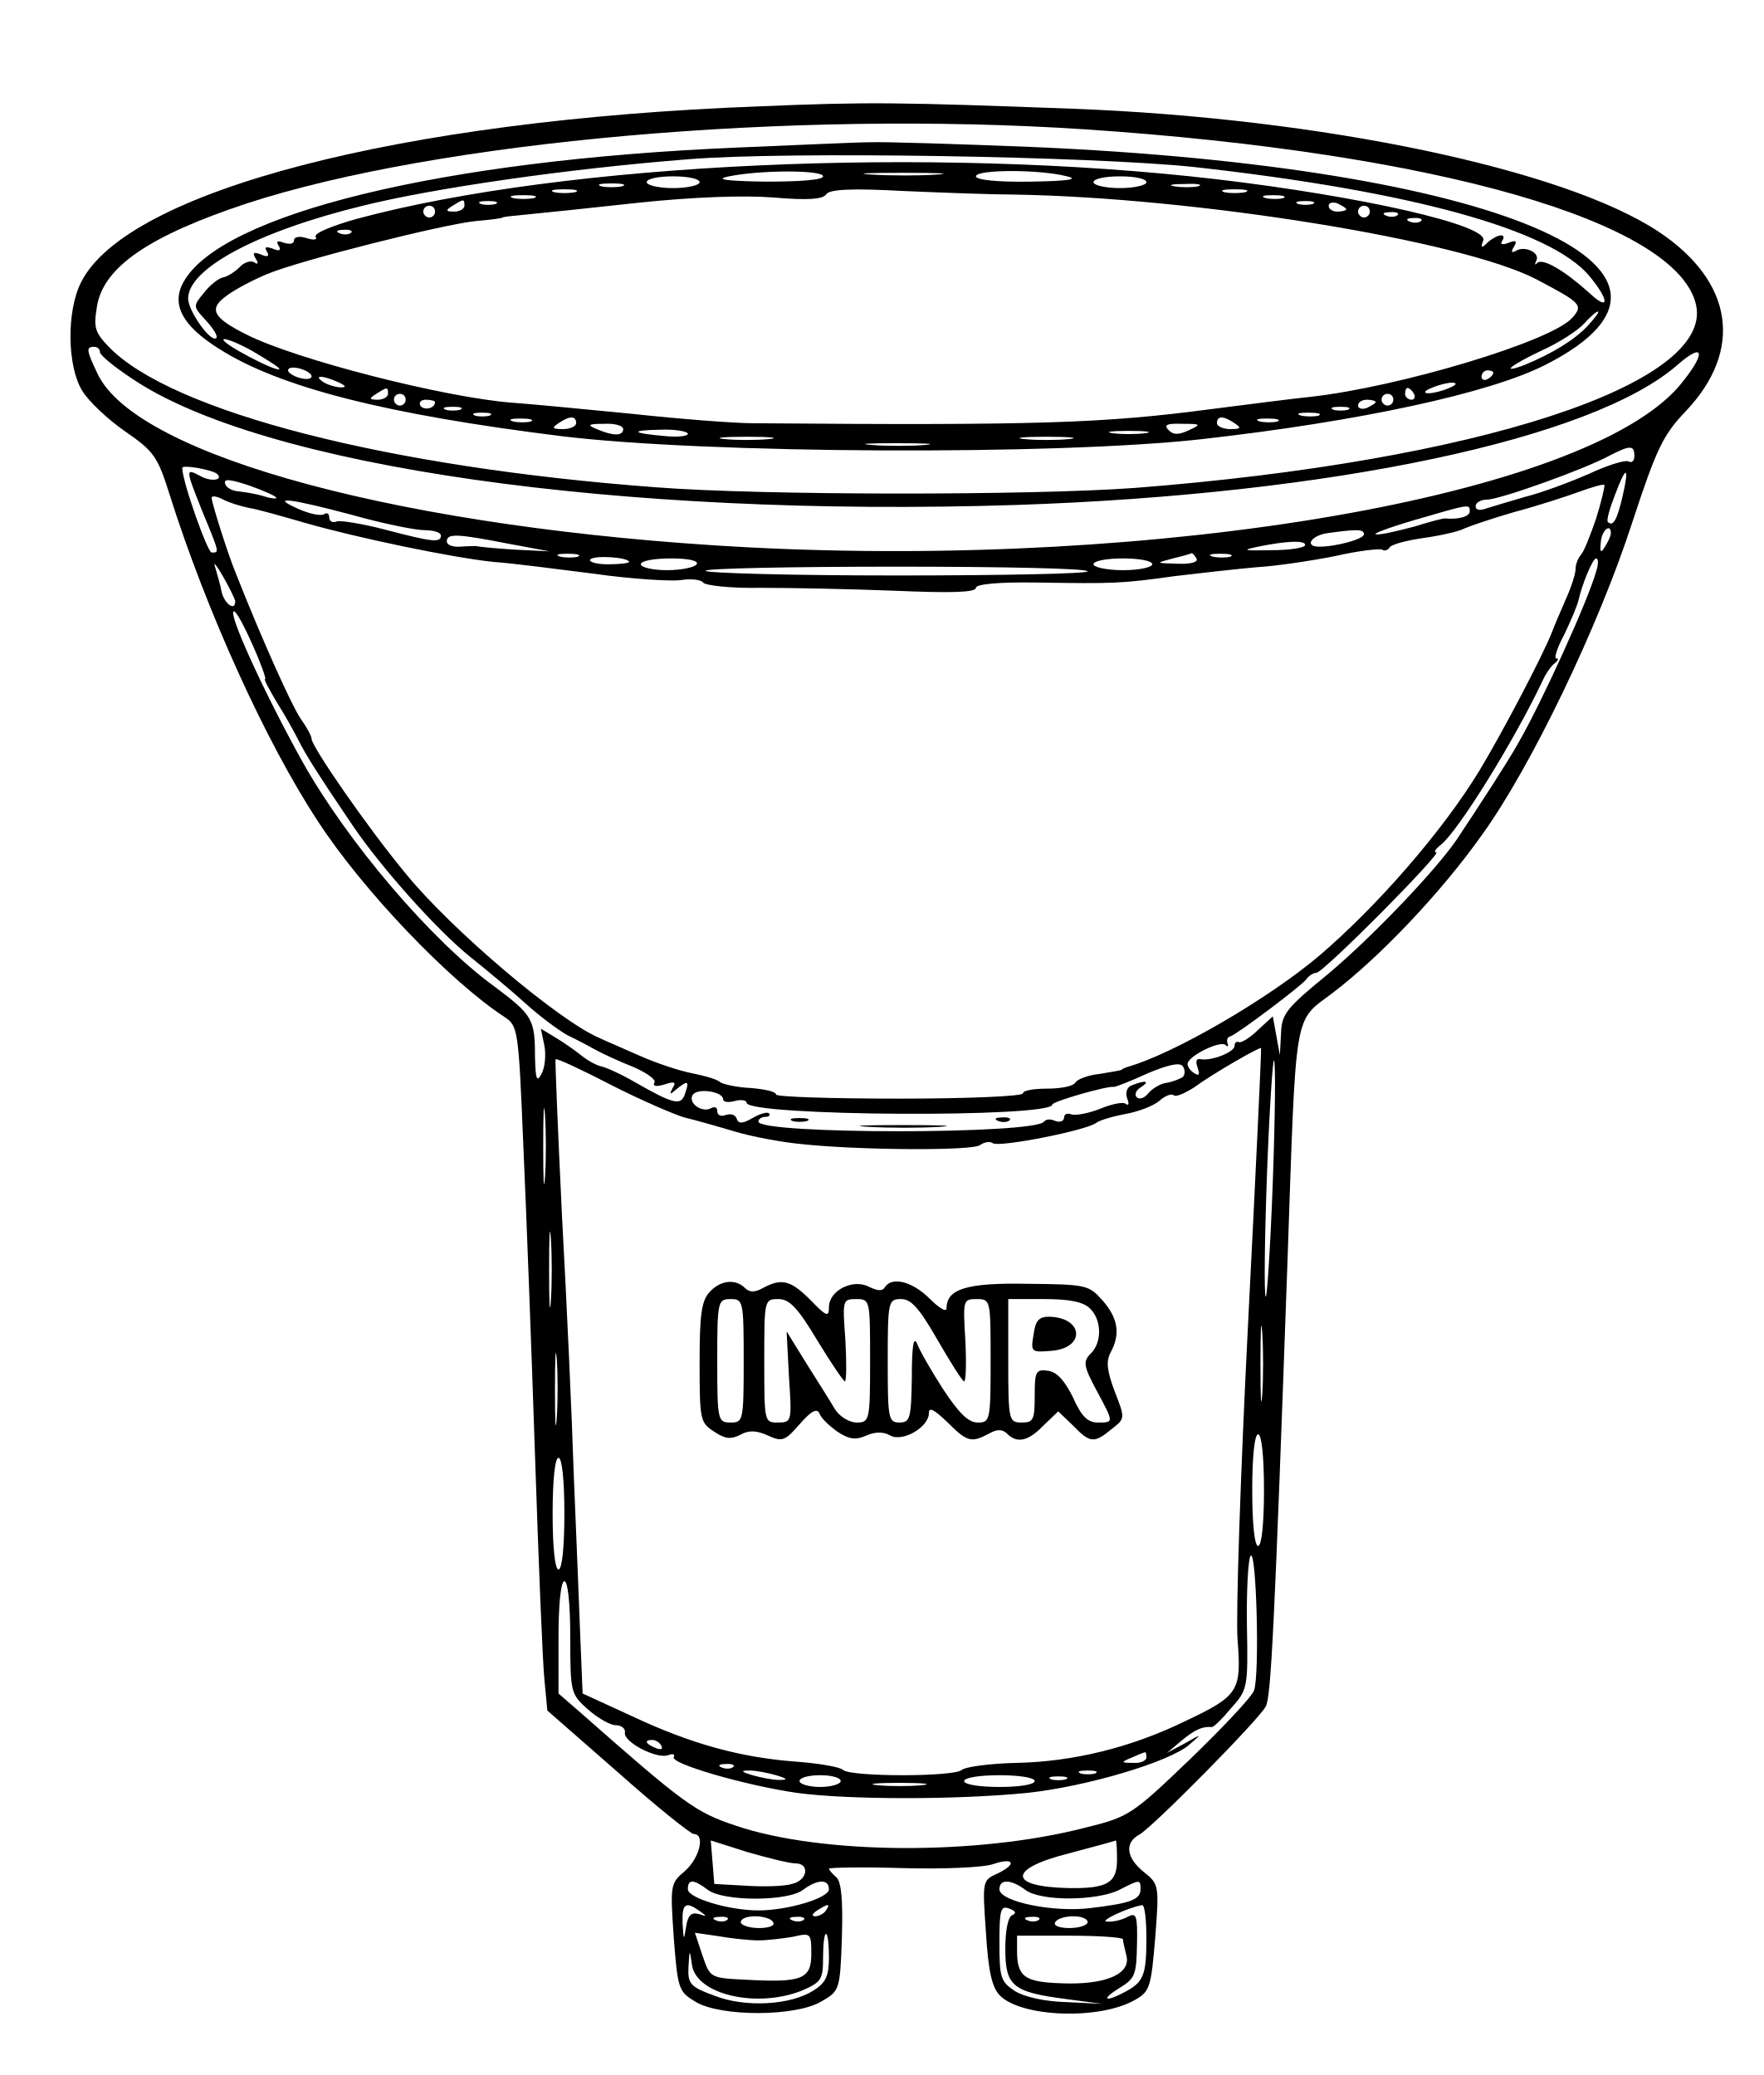
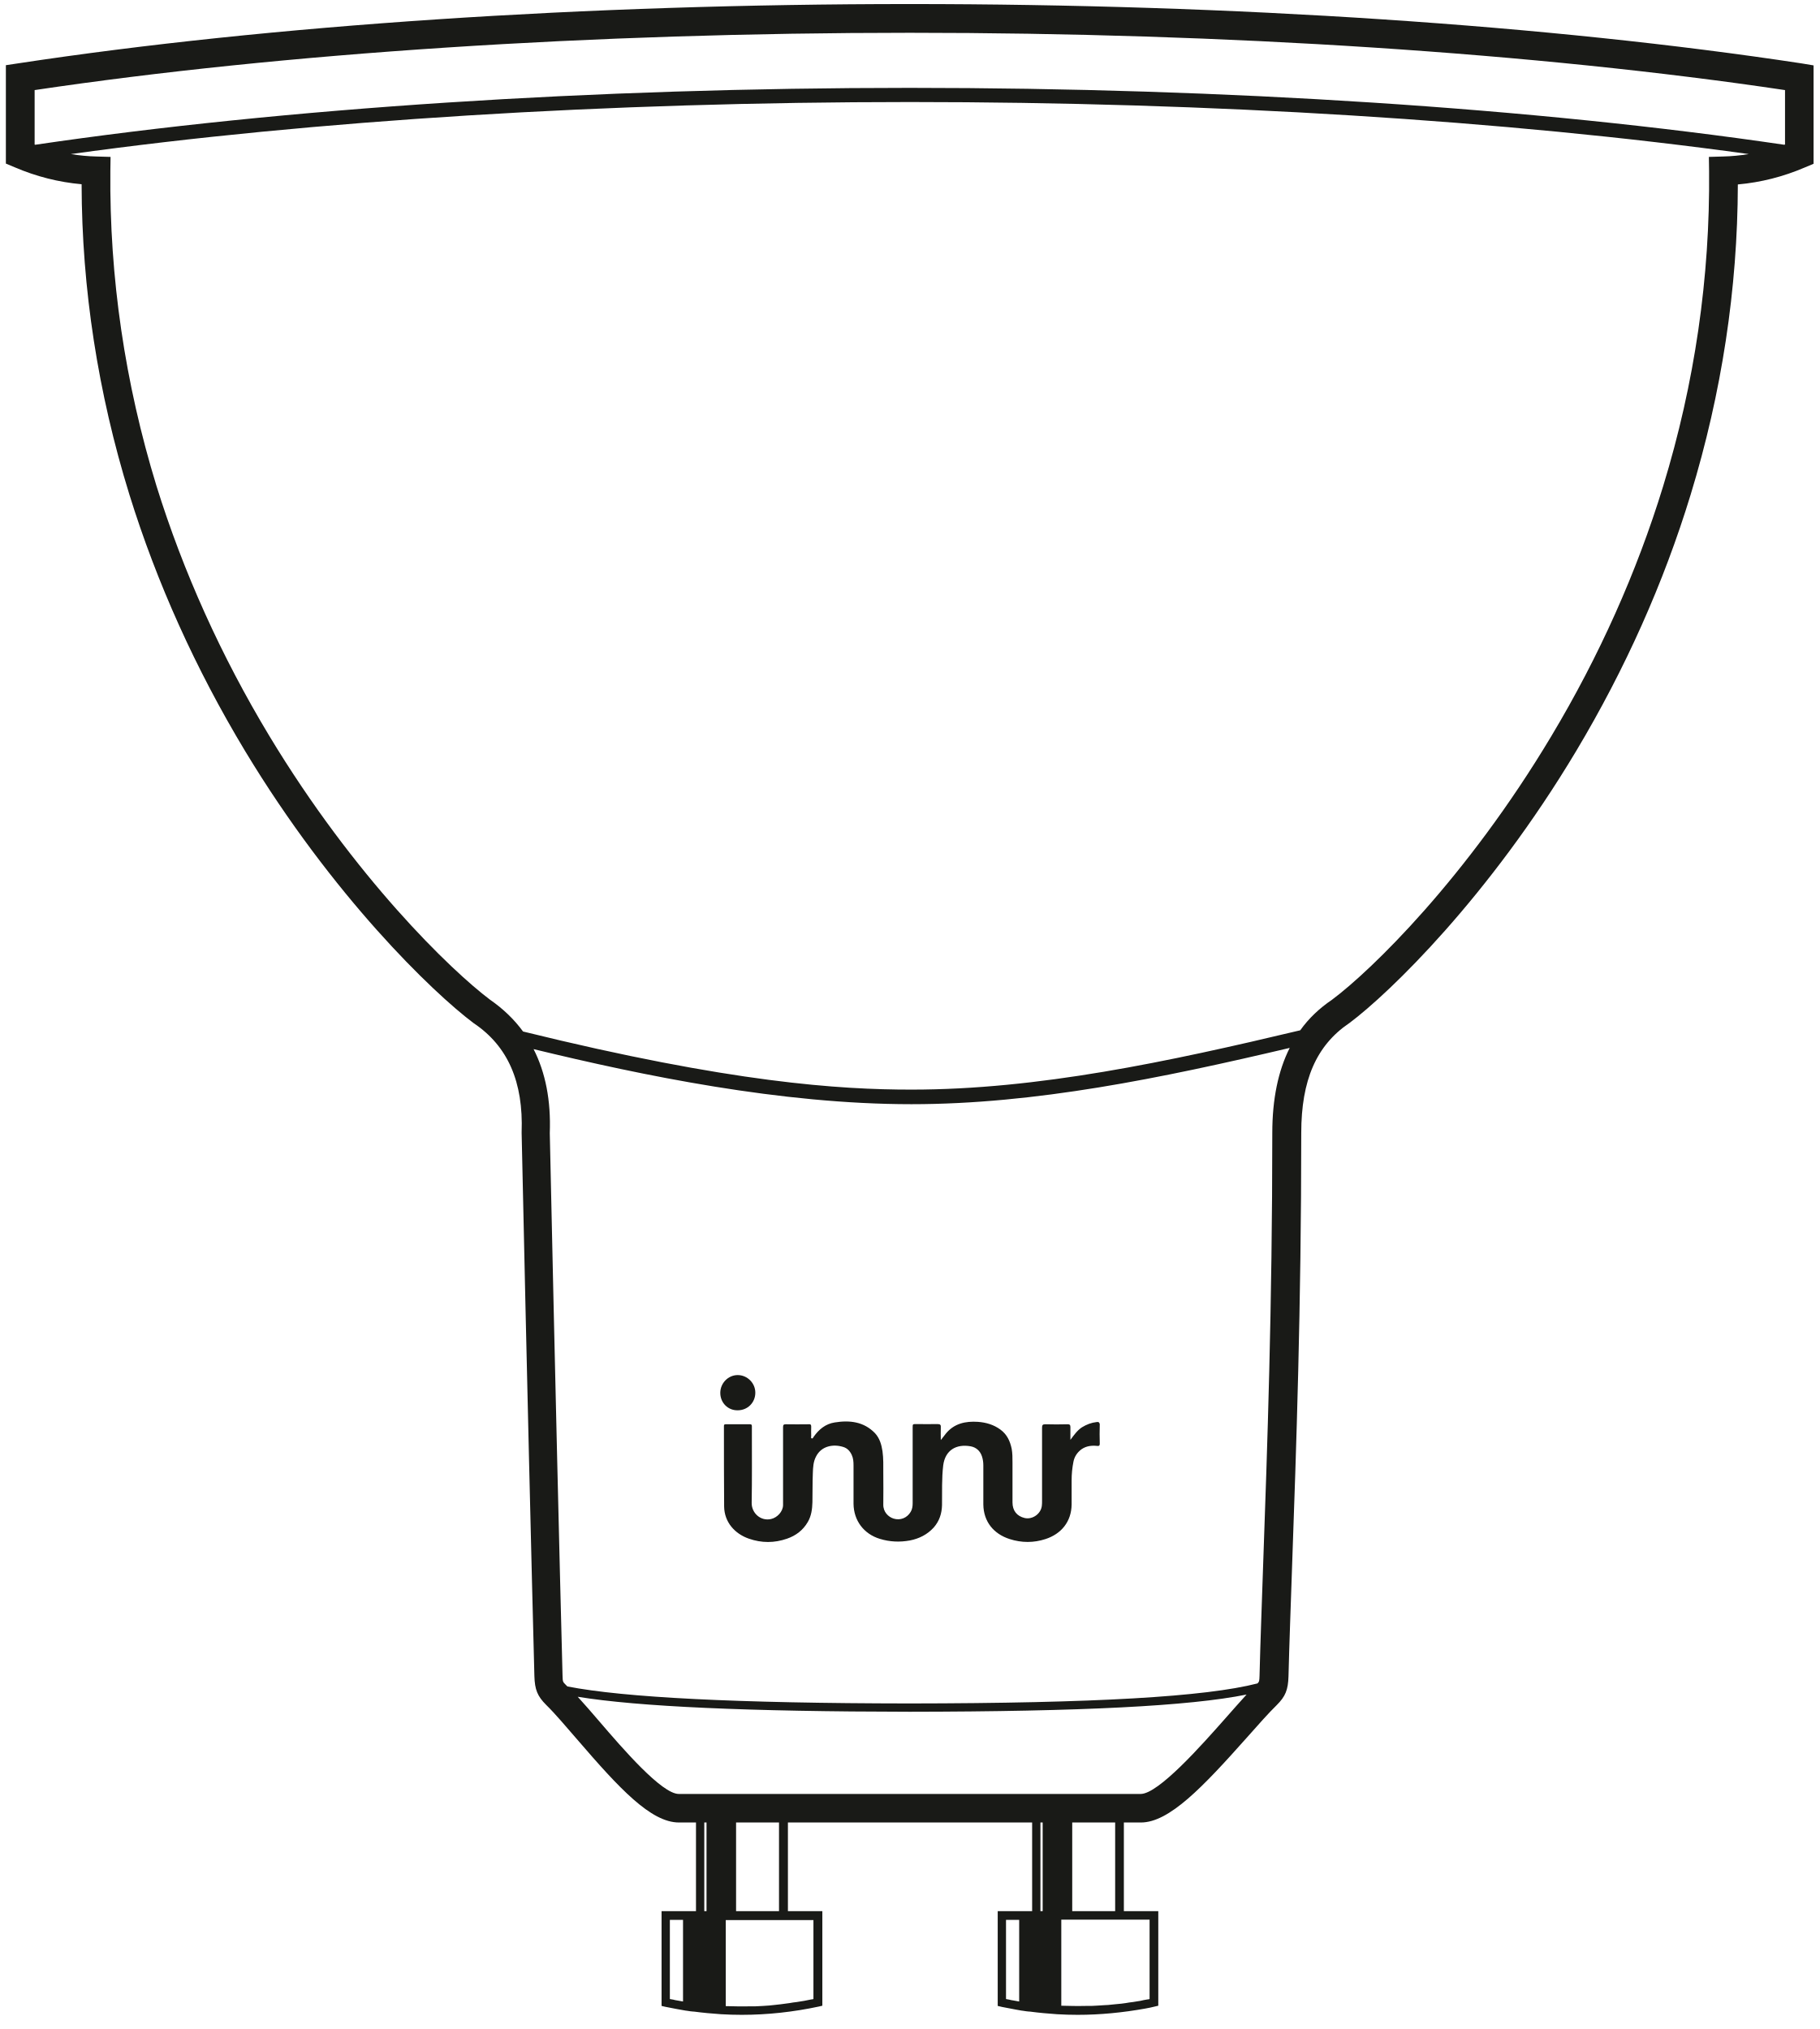
- <svg xmlns="http://www.w3.org/2000/svg" version="1.0" width="300pt" height="353pt" viewBox="0 0 300 353" preserveAspectRatio="xMidYMid meet">
-   <g transform="translate(0,353) scale(0.1,-0.1)" fill="#000000" stroke="none">
-     <path d="M1290 3349 c-610 -23 -1074 -144 -1152 -299 -25 -49 -24 -143 2 -185 11 -18 44 -49 73 -69 49 -34 55 -42 76 -109 62 -196 163 -419 251 -553 77 -119 226 -274 318 -334 23 -15 24 -21 32 -215 5 -110 14 -348 20 -530 6 -181 13 -354 16 -382 l5 -53 120 -105 c65 -58 124 -105 129 -105 20 0 10 -41 -15 -63 -25 -21 -25 -24 -19 -113 7 -89 8 -92 38 -110 43 -25 169 -25 213 1 31 18 32 19 35 109 2 64 -1 94 -9 102 -7 6 -13 13 -13 15 0 2 56 3 125 1 70 -2 139 1 155 7 36 12 40 -1 5 -17 -24 -11 -24 -13 -18 -99 4 -65 10 -93 23 -107 36 -38 171 -43 231 -8 25 14 27 22 34 106 7 89 6 91 -19 111 -30 24 -34 50 -8 64 21 11 203 195 215 218 9 15 15 139 37 758 15 436 10 405 77 456 79 60 184 170 254 269 83 115 198 354 255 530 42 128 53 150 91 190 99 104 82 221 -46 306 -160 106 -572 193 -996 209 -296 11 -346 12 -535 4z m555 -39 c601 -40 1009 -158 1040 -299 29 -135 -374 -266 -954 -311 -175 -13 -635 -13 -815 1 -457 34 -825 129 -931 239 -24 25 -26 33 -20 69 11 67 89 120 255 175 325 106 926 159 1425 126z m-1675 -379 c0 -5 24 -25 53 -44 221 -151 830 -238 1507 -216 535 18 979 112 1123 238 48 42 49 19 3 -36 -161 -187 -880 -311 -1586 -274 -577 31 -1037 154 -1104 295 -19 40 -20 46 -6 46 6 0 10 -4 10 -9z m2610 -177 c0 -8 -4 -12 -10 -9 -5 3 -35 -6 -67 -21 -32 -14 -80 -32 -108 -39 -27 -8 -58 -17 -67 -20 -11 -4 -18 -3 -18 4 0 6 9 11 19 11 22 0 167 52 209 75 35 18 42 18 42 -1z m-2411 -30 c12 -11 -10 -14 -28 -4 -26 14 -26 13 4 -62 29 -70 28 -68 15 -68 -7 0 -50 121 -50 144 0 6 50 -3 59 -10z m2391 -38 c-9 -39 -16 -53 -25 -44 -3 2 3 23 12 46 19 51 25 50 13 -2z m-2290 -3 c0 -2 -10 -1 -22 3 -13 4 -32 7 -42 8 -11 1 -21 6 -23 13 -3 9 8 8 41 -3 25 -9 46 -18 46 -21z m2245 -35 c-10 -29 -21 -57 -26 -62 -5 -6 -9 -16 -9 -24 0 -8 -7 -30 -16 -50 -9 -21 -20 -46 -24 -57 -16 -41 -85 -172 -123 -235 -63 -104 -174 -231 -272 -315 -87 -74 -249 -168 -327 -190 -5 -2 -9 -3 -10 -5 -2 -1 -19 -4 -38 -7 -19 -2 -38 -9 -41 -15 -4 -6 -25 -10 -48 -10 -22 0 -41 -3 -41 -8 0 -5 -94 -9 -210 -9 -115 0 -210 3 -210 7 0 5 -19 9 -42 11 -23 1 -47 6 -53 10 -5 5 -27 11 -47 15 -21 4 -61 17 -90 30 -29 13 -60 26 -68 30 -69 29 -253 185 -330 280 -64 77 -160 216 -160 229 0 5 -9 21 -19 35 -15 22 -65 133 -110 247 -14 34 -41 120 -41 128 0 4 8 3 18 -2 11 -6 31 -12 45 -15 14 -2 56 -14 94 -25 90 -26 254 -60 323 -67 30 -2 107 -12 170 -20 63 -9 130 -13 147 -11 18 3 35 1 39 -4 3 -5 47 -10 97 -9 51 0 154 -2 230 -5 93 -4 137 -3 137 5 0 6 36 10 103 9 130 -2 144 -2 236 11 42 5 104 12 138 15 34 2 94 11 134 19 39 9 75 13 80 11 4 -3 10 -1 13 4 3 5 30 12 59 16 28 4 59 11 68 16 9 4 47 17 85 28 38 10 87 26 109 34 22 8 42 14 44 12 1 -2 -5 -28 -14 -57z m-2116 6 c53 -15 108 -26 124 -26 15 0 27 -4 27 -9 0 -13 -15 -11 -95 10 -38 10 -76 16 -82 14 -7 -3 -13 0 -13 7 0 6 -4 9 -9 5 -6 -3 -25 1 -43 9 -52 23 -14 18 91 -10z m1901 6 c0 -9 -20 -14 -41 -12 -3 1 -28 -6 -54 -14 -27 -7 -55 -14 -64 -13 -9 0 20 11 64 24 96 28 95 28 95 15z m-180 -39 c0 -8 -47 -21 -76 -21 -26 0 -14 19 14 23 50 7 62 7 62 -2z m420 2 c0 -5 -5 -15 -10 -23 -7 -12 -9 -10 -7 8 1 19 17 33 17 15z m-1875 -18 l70 -13 -60 3 c-33 2 -62 5 -65 6 -3 0 -15 0 -27 -1 -13 -1 -23 3 -23 9 0 14 18 13 105 -4z m1355 -2 c0 -5 -26 -9 -58 -9 -47 -1 -51 0 -22 6 49 10 80 11 80 3z m-1237 -20 c-7 -2 -21 -2 -30 0 -10 3 -4 5 12 5 17 0 24 -2 18 -5z m87 -9 c0 -2 -16 -4 -36 -4 -19 0 -33 4 -30 8 5 8 66 4 66 -4z m965 6 c4 -6 -9 -10 -32 -9 -38 1 -38 1 -8 9 17 4 31 8 32 9 1 0 5 -3 8 -9z m58 3 c-7 -2 -21 -2 -30 0 -10 3 -4 5 12 5 17 0 24 -2 18 -5z m-1693 -75 c1 -19 -18 -6 -23 15 -2 12 -8 31 -11 42 -4 11 2 4 13 -15 11 -19 20 -38 21 -42z m785 62 c-3 -5 -26 -10 -51 -10 -24 0 -44 5 -44 10 0 6 23 10 51 10 31 0 48 -4 44 -10z m775 0 c0 -5 -22 -10 -50 -10 -27 0 -50 5 -50 10 0 6 23 10 50 10 28 0 50 -4 50 -10z m755 -12 c-13 -48 -93 -224 -133 -293 -16 -29 -68 -109 -104 -163 -36 -53 -145 -167 -219 -229 -71 -58 -79 -68 -80 -101 l-2 -37 -6 33 -6 33 -25 -23 c-13 -13 -28 -22 -32 -21 -5 2 -8 -1 -8 -6 0 -11 -39 -26 -57 -23 -8 2 -10 -3 -6 -14 4 -12 3 -15 -5 -10 -7 4 -12 11 -12 16 0 13 56 41 65 32 3 -4 5 -2 3 3 -2 6 0 11 5 12 12 4 121 86 129 97 4 6 12 11 17 11 12 0 215 205 204 205 -5 0 -1 6 8 13 29 23 123 174 172 277 6 14 16 28 22 32 5 4 7 8 2 8 -4 0 2 19 14 41 11 23 22 49 24 58 6 27 24 71 30 71 4 0 4 -10 0 -22z m-865 0 c0 -4 -146 -7 -325 -7 -179 0 -325 4 -325 8 0 4 146 7 325 7 179 0 325 -3 325 -8z m-1420 -126 c14 -31 23 -57 21 -57 -3 0 7 -18 20 -40 14 -22 30 -51 37 -65 12 -24 34 -59 93 -146 49 -72 144 -178 199 -222 30 -24 73 -60 95 -80 22 -20 54 -44 70 -53 17 -8 39 -20 50 -26 11 -6 39 -19 62 -28 23 -10 40 -22 36 -27 -3 -6 3 -7 17 -3 17 6 21 4 14 -6 -6 -12 -5 -12 9 0 18 14 20 12 11 -13 -7 -17 -21 -13 -84 23 -24 14 -51 26 -58 27 -8 2 -21 9 -30 16 -10 8 -29 22 -44 31 l-28 17 6 -29 c3 -16 1 -37 -5 -48 -8 -15 -10 -9 -11 29 0 64 -4 71 -68 119 -109 79 -252 248 -328 384 -65 117 -128 255 -116 255 4 0 18 -26 32 -58z m1693 -1152 c-13 -256 -21 -498 -18 -539 7 -88 2 -96 -89 -139 -92 -45 -191 -69 -286 -71 -47 -1 -89 -7 -94 -12 -13 -12 -189 -12 -202 0 -5 5 -40 11 -79 14 -95 7 -179 30 -279 77 l-85 39 -4 98 c-2 54 -7 177 -11 273 -3 96 -12 294 -20 440 -7 146 -12 266 -11 268 2 2 45 -18 95 -44 51 -26 107 -50 124 -55 17 -4 56 -15 86 -24 30 -9 80 -18 110 -21 100 -11 295 -12 307 -2 7 5 17 7 22 3 12 -7 160 22 176 35 5 4 28 11 50 15 22 4 48 14 58 23 9 8 20 12 23 9 4 -4 19 3 35 13 31 23 113 70 114 67 1 -1 -9 -211 -22 -467z m-111 418 c-4 -3 -16 -8 -27 -10 -11 -1 -25 -10 -32 -18 -6 -8 -15 -11 -19 -7 -5 4 -2 12 6 17 17 11 9 13 -14 4 -9 -3 -12 -12 -9 -22 4 -9 3 -14 -2 -10 -4 4 -24 0 -43 -8 -20 -8 -42 -12 -49 -10 -7 3 -13 1 -13 -5 0 -6 -7 -9 -15 -6 -8 4 -16 3 -19 -1 -14 -22 -486 -22 -486 0 0 4 5 8 12 8 6 0 9 3 6 6 -3 3 -16 -1 -28 -8 -17 -10 -24 -10 -27 -1 -2 7 -11 9 -19 6 -8 -3 -14 0 -14 7 0 6 -4 8 -10 5 -15 -9 -40 8 -32 22 8 13 52 6 52 -7 0 -5 9 -6 20 -3 11 3 20 1 20 -3 0 -23 520 -26 520 -3 0 5 93 32 105 30 3 0 29 10 57 23 36 15 55 19 60 12 4 -6 4 -14 0 -18z m153 -178 c-4 -111 -10 -199 -12 -196 -3 3 -2 95 2 206 4 110 10 199 12 196 3 -3 2 -95 -2 -206z m-1238 8 c-2 -29 -3 -6 -3 52 0 58 1 81 3 53 2 -29 2 -77 0 -105z m10 -210 c-2 -29 -3 -6 -3 52 0 58 1 81 3 53 2 -29 2 -77 0 -105z m1210 -160 c-2 -29 -3 -6 -3 52 0 58 1 81 3 53 2 -29 2 -77 0 -105z m-1200 -40 c-2 -29 -3 -8 -3 47 0 55 1 79 3 53 2 -26 2 -71 0 -100z m1203 -123 c0 -57 -4 -95 -10 -95 -6 0 -10 38 -10 95 0 57 4 95 10 95 6 0 10 -38 10 -95z m-1190 -40 c0 -57 -4 -95 -10 -95 -6 0 -10 38 -10 95 0 57 4 95 10 95 6 0 10 -38 10 -95z m1173 -301 c-4 -11 -54 -64 -109 -117 -98 -94 -104 -98 -177 -116 -185 -48 -450 -46 -595 3 -69 23 -87 36 -264 192 l-38 33 0 95 c0 57 4 96 10 96 6 0 10 -39 10 -96 0 -94 1 -96 30 -122 17 -15 38 -27 48 -27 9 0 16 -6 15 -12 -4 -16 54 -46 73 -39 8 3 13 2 10 -3 -7 -11 120 -48 209 -61 89 -12 273 -12 393 0 102 11 242 53 275 82 22 19 22 19 -8 2 l-30 -16 25 21 c23 19 35 24 51 23 3 -1 18 14 33 32 28 31 29 35 27 139 -1 59 2 113 6 120 10 16 16 -203 6 -229z m-1008 -94 c3 -6 -1 -7 -9 -4 -18 7 -21 14 -7 14 6 0 13 -4 16 -10z m825 -20 c0 -5 -10 -10 -22 -9 -22 0 -22 1 -3 9 11 5 21 9 23 9 1 1 2 -3 2 -9z m-703 -16 c-3 -3 -12 -4 -19 -1 -8 3 -5 6 6 6 11 1 17 -2 13 -5z m73 -14 c20 -6 21 -8 5 -8 -11 0 -31 4 -45 8 -20 6 -21 8 -5 8 11 0 31 -4 45 -8z m543 3 c-7 -2 -19 -2 -25 0 -7 3 -2 5 12 5 14 0 19 -2 13 -5z m-433 -13 c0 -5 -16 -10 -35 -10 -19 0 -35 5 -35 10 0 6 16 10 35 10 19 0 35 -4 35 -10z m330 0 c0 -6 -27 -10 -60 -10 -33 0 -60 4 -60 10 0 6 27 10 60 10 33 0 60 -4 60 -10z m53 3 c-7 -2 -19 -2 -25 0 -7 3 -2 5 12 5 14 0 19 -2 13 -5z m-245 -10 c-21 -2 -55 -2 -75 0 -21 2 -4 4 37 4 41 0 58 -2 38 -4z m-215 -133 c25 0 21 -29 -6 -35 -13 -4 -48 -5 -78 -3 l-54 3 -3 37 -3 37 63 -20 c35 -10 71 -19 81 -19z m547 6 c0 -39 -16 -49 -82 -48 -104 2 -104 33 0 59 42 11 78 21 80 22 1 0 2 -14 2 -33z m-696 -51 c26 -20 136 -20 162 0 24 18 44 19 44 1 0 -15 -70 -36 -120 -36 -50 0 -120 21 -120 36 0 18 10 17 34 -1z m540 0 c26 -20 122 -19 160 0 35 18 36 18 36 1 0 -18 -18 -24 -85 -32 -63 -8 -155 11 -155 32 0 18 20 17 44 -1z m-554 -36 c13 -9 13 -10 -2 -5 -12 3 -18 -2 -21 -22 -4 -24 -4 -24 -6 6 -1 34 5 38 29 21z m215 1 c-3 -5 -12 -10 -18 -10 -7 0 -6 4 3 10 19 12 23 12 15 0z m317 -8 c-7 -2 -12 -25 -12 -57 0 -64 12 -74 105 -86 l60 -8 -61 3 c-38 1 -72 9 -88 19 -24 16 -26 23 -26 82 0 56 2 64 17 58 11 -4 12 -8 5 -11z m228 -39 c0 -64 -5 -75 -37 -92 -34 -18 -41 -13 -9 7 27 16 29 23 30 74 1 50 -1 55 -16 47 -9 -5 -25 -9 -35 -8 -15 0 35 24 60 28 4 0 7 -25 7 -56z m-713 31 c-3 -3 -12 -4 -19 -1 -8 3 -5 6 6 6 11 1 17 -2 13 -5z m78 -4 c4 -6 -7 -10 -24 -10 -17 0 -31 5 -31 10 0 6 11 10 24 10 14 0 28 -4 31 -10z m52 4 c-3 -3 -12 -4 -19 -1 -8 3 -5 6 6 6 11 1 17 -2 13 -5z m400 0 c-3 -3 -12 -4 -19 -1 -8 3 -5 6 6 6 11 1 17 -2 13 -5z m83 -4 c0 -5 -14 -10 -31 -10 -17 0 -28 4 -24 10 3 6 17 10 31 10 13 0 24 -4 24 -10z m-560 -31 c14 0 40 3 58 6 31 7 32 7 32 -29 0 -43 -16 -49 -110 -44 -62 3 -62 3 -75 41 l-13 39 41 -6 c23 -4 53 -7 67 -7z m120 -29 c0 -31 -5 -43 -26 -56 -38 -25 -116 -30 -169 -9 -41 15 -45 20 -44 48 2 32 2 32 6 4 8 -51 112 -74 188 -43 32 14 35 19 35 55 0 23 2 41 5 41 3 0 5 -18 5 -40z m500 31 c0 -3 3 -16 6 -28 8 -31 -35 -50 -110 -47 -63 2 -76 11 -76 55 l0 26 90 0 c50 0 90 -3 90 -6z" />
-     <path d="M1255 3279 c-503 -21 -879 -113 -943 -229 -21 -38 -2 -74 60 -113 103 -66 285 -112 583 -149 245 -30 842 -33 1090 -5 266 30 490 78 585 127 321 164 -88 336 -875 370 -126 5 -250 9 -275 8 -25 0 -126 -5 -225 -9z m775 -33 c369 -41 606 -106 673 -185 35 -42 35 -62 0 -29 -41 37 -78 59 -88 51 -4 -5 -5 -3 -2 3 8 14 -20 27 -35 17 -7 -4 -8 -1 -3 7 6 10 4 12 -9 7 -10 -4 -15 -3 -11 3 9 14 -8 12 -24 -2 -11 -11 -13 -10 -8 3 9 26 -207 75 -453 104 -487 57 -1109 28 -1462 -67 -43 -12 -75 -25 -71 -31 3 -5 -3 -6 -16 -2 -12 4 -21 2 -21 -4 0 -6 -7 -7 -17 -4 -11 4 -14 3 -9 -5 5 -8 1 -10 -10 -5 -12 4 -15 3 -10 -5 5 -8 1 -10 -10 -5 -13 5 -15 3 -9 -7 5 -8 4 -11 -3 -6 -6 3 -17 0 -25 -9 -8 -8 -21 -16 -28 -17 -8 -2 -22 -13 -32 -26 -19 -23 -19 -23 4 -48 12 -13 20 -26 17 -29 -9 -9 -48 46 -48 67 0 51 117 114 297 158 121 30 349 63 553 79 168 14 687 5 860 -13z m-630 -16 c0 -6 -38 -9 -97 -9 -70 1 -88 4 -63 9 54 11 160 11 160 0z m193 3 c-29 -2 -78 -2 -110 0 -32 2 -8 3 52 3 61 0 87 -1 58 -3z m222 -3 c21 -5 2 -8 -62 -9 -56 -1 -93 3 -93 9 0 12 110 12 155 0z m-625 -10 c0 -5 -20 -10 -45 -10 -25 0 -45 5 -45 10 0 6 20 10 45 10 25 0 45 -4 45 -10z m760 0 c0 -5 -20 -10 -45 -10 -25 0 -45 5 -45 10 0 6 20 10 45 10 25 0 45 -4 45 -10z m-892 -7 c-10 -2 -26 -2 -35 0 -10 3 -2 5 17 5 19 0 27 -2 18 -5z m980 0 c-10 -2 -28 -2 -40 0 -13 2 -5 4 17 4 22 1 32 -1 23 -4z m-1060 -10 c-10 -2 -26 -2 -35 0 -10 3 -2 5 17 5 19 0 27 -2 18 -5z m747 -4 c309 -5 761 -78 888 -144 76 -40 81 -44 61 -66 -36 -40 -293 -117 -444 -134 -30 -3 -107 -13 -170 -21 -182 -24 -291 -28 -780 -24 -30 0 -122 7 -205 16 -82 8 -175 17 -205 19 -114 9 -366 73 -451 116 -58 29 -65 44 -32 67 15 11 46 27 68 36 55 23 301 85 355 90 25 2 45 5 45 6 0 1 18 3 40 5 22 2 108 11 190 20 95 10 180 13 231 9 58 -5 83 -3 89 5 5 9 42 11 133 6 70 -3 154 -6 187 -6z m393 4 c-10 -2 -26 -2 -35 0 -10 3 -2 5 17 5 19 0 27 -2 18 -5z m-1210 -10 c-10 -2 -26 -2 -35 0 -10 3 -2 5 17 5 19 0 27 -2 18 -5z m1275 0 c-7 -2 -21 -2 -30 0 -10 3 -4 5 12 5 17 0 24 -2 18 -5z m-1393 -13 c0 -5 -8 -10 -17 -10 -15 0 -16 2 -3 10 19 12 20 12 20 0z m53 3 c-7 -2 -19 -2 -25 0 -7 3 -2 5 12 5 14 0 19 -2 13 -5z m1390 0 c-7 -2 -19 -2 -25 0 -7 3 -2 5 12 5 14 0 19 -2 13 -5z m57 -9 c0 -2 -7 -4 -15 -4 -8 0 -15 4 -15 10 0 5 7 7 15 4 8 -4 15 -8 15 -10z m-1550 -4 c0 -5 -4 -10 -10 -10 -5 0 -10 5 -10 10 0 6 5 10 10 10 6 0 10 -4 10 -10z m1590 0 c0 -5 -4 -10 -10 -10 -5 0 -10 5 -10 10 0 6 5 10 10 10 6 0 10 -4 10 -10z m47 -6 c-3 -3 -12 -4 -19 -1 -8 3 -5 6 6 6 11 1 17 -2 13 -5z m40 -10 c-3 -3 -12 -4 -19 -1 -8 3 -5 6 6 6 11 1 17 -2 13 -5z m-1820 -20 c-3 -3 -12 -4 -19 -1 -8 3 -5 6 6 6 11 1 17 -2 13 -5z m2103 -159 c-23 -24 -59 -46 -107 -66 -43 -16 -23 0 30 25 29 13 61 34 71 45 11 12 21 21 24 21 3 0 -5 -11 -18 -25z m-2225 -73 c-5 -5 -95 42 -95 50 0 4 22 -4 49 -19 27 -16 48 -29 46 -31z m55 -12 c0 -5 -9 -6 -20 -3 -11 3 -20 9 -20 13 0 5 9 6 20 3 11 -3 20 -9 20 -13z m2010 6 c0 -3 -4 -8 -10 -11 -5 -3 -10 -1 -10 4 0 6 5 11 10 11 6 0 10 -2 10 -4z m-1965 -16 c13 -6 15 -9 5 -9 -8 0 -22 4 -30 9 -18 12 -2 12 25 0z m1890 -10 c-11 -5 -27 -9 -35 -9 -9 0 -8 4 5 9 11 5 27 9 35 9 9 0 8 -4 -5 -9z m-1805 -10 c0 -5 -8 -10 -17 -10 -15 0 -16 2 -3 10 19 12 20 12 20 0z m1745 0 c3 -5 1 -10 -4 -10 -6 0 -11 5 -11 10 0 6 2 10 4 10 3 0 8 -4 11 -10z m-1715 -10 c0 -5 -4 -10 -10 -10 -5 0 -10 5 -10 10 0 6 5 10 10 10 6 0 10 -4 10 -10z m1680 0 c0 -5 -4 -10 -10 -10 -5 0 -10 5 -10 10 0 6 5 10 10 10 6 0 10 -4 10 -10z m-1630 -4 c0 -11 -19 -15 -25 -6 -3 5 1 10 9 10 9 0 16 -2 16 -4z m1600 0 c0 -2 -7 -6 -15 -10 -8 -3 -15 -1 -15 4 0 6 7 10 15 10 8 0 15 -2 15 -4z m-1557 -13 c-7 -2 -19 -2 -25 0 -7 3 -2 5 12 5 14 0 19 -2 13 -5z m1510 0 c-7 -2 -19 -2 -25 0 -7 3 -2 5 12 5 14 0 19 -2 13 -5z m-1460 -10 c-7 -2 -19 -2 -25 0 -7 3 -2 5 12 5 14 0 19 -2 13 -5z m1410 0 c-7 -2 -21 -2 -30 0 -10 3 -4 5 12 5 17 0 24 -2 18 -5z m-1340 -10 c-7 -2 -21 -2 -30 0 -10 3 -4 5 12 5 17 0 24 -2 18 -5z m77 -3 c0 -5 -10 -10 -22 -10 -19 0 -20 2 -8 10 19 13 30 13 30 0z m1120 0 c12 -8 11 -10 -7 -10 -13 0 -23 5 -23 10 0 13 11 13 30 0z m73 3 c-7 -2 -21 -2 -30 0 -10 3 -4 5 12 5 17 0 24 -2 18 -5z m-1113 -13 c0 -12 -17 -12 -45 0 -17 7 -15 9 13 9 17 1 32 -3 32 -9z m962 -2 c-17 -8 -26 -8 -34 0 -9 9 -4 12 23 11 32 0 33 -1 11 -11z m-852 -6 c0 -4 -17 -6 -37 -4 -59 5 -63 10 -10 11 26 1 47 -3 47 -7z m778 1 c-16 -2 -40 -2 -55 0 -16 2 -3 4 27 4 30 0 43 -2 28 -4z m-640 -10 c-21 -2 -55 -2 -75 0 -21 2 -4 4 37 4 41 0 58 -2 38 -4z m510 0 c-21 -2 -55 -2 -75 0 -21 2 -4 4 37 4 41 0 58 -2 38 -4z m-245 -10 c-23 -2 -64 -2 -90 0 -26 2 -7 3 42 3 50 0 71 -1 48 -3z" />
-     <path d="M1207 1332 c-14 -15 -17 -40 -17 -120 0 -97 1 -102 24 -117 19 -13 29 -14 45 -6 14 8 27 8 47 -1 24 -11 29 -10 54 19 20 23 30 28 34 18 3 -8 17 -21 31 -31 20 -13 31 -14 49 -6 14 6 28 7 40 0 21 -12 66 14 66 38 0 11 9 6 31 -15 34 -34 41 -36 71 -20 14 8 23 8 31 0 17 -17 36 -13 62 14 l25 24 25 -24 c29 -30 36 -31 66 -6 23 18 23 18 5 64 -13 35 -15 51 -7 66 17 31 13 58 -13 88 -24 27 -27 28 -128 29 -105 2 -138 -9 -138 -42 0 -7 -13 1 -29 17 -29 29 -64 38 -76 19 -4 -7 -13 -6 -27 1 -27 14 -68 -6 -68 -35 0 -17 -4 -16 -31 12 -34 34 -49 38 -81 21 -14 -8 -23 -8 -31 0 -16 16 -42 13 -60 -7z m58 -117 c0 -102 -1 -105 -22 -105 -22 0 -23 3 -23 105 0 102 1 105 23 105 21 0 22 -3 22 -105z m125 35 c23 -38 45 -70 47 -70 3 0 3 32 1 70 -5 68 -5 70 18 70 24 0 24 -1 24 -105 0 -102 -1 -105 -23 -105 -12 0 -29 10 -37 23 -7 12 -29 47 -48 77 l-34 55 4 -77 c5 -76 5 -78 -19 -78 -23 0 -23 1 -23 105 0 104 0 105 24 105 19 0 33 -15 66 -70z m205 0 c22 -38 42 -70 45 -70 3 0 4 32 2 70 -4 68 -4 70 19 70 24 0 24 -1 24 -105 0 -102 -1 -105 -22 -105 -16 0 -32 16 -59 57 -20 31 -40 66 -44 77 -6 14 -9 -4 -9 -56 -1 -71 -3 -78 -21 -78 -19 0 -20 7 -20 105 0 102 1 105 23 105 17 0 31 -16 62 -70z m259 54 c20 -19 21 -58 1 -77 -13 -13 -12 -21 10 -62 30 -56 30 -55 2 -55 -17 0 -28 11 -42 43 -14 28 -27 43 -42 45 -21 3 -23 -1 -23 -42 0 -41 -2 -46 -22 -46 -22 0 -23 3 -23 105 l0 105 62 0 c43 0 66 -5 77 -16z" />
-     <path d="M1758 1259 c-5 -29 -4 -30 31 -27 58 5 54 57 -5 58 -17 0 -23 -7 -26 -31z" />
-     <path d="M1348 1623 c6 -2 18 -2 25 0 6 3 1 5 -13 5 -14 0 -19 -2 -12 -5z" />
-     <path d="M1698 1623 c7 -3 16 -2 19 1 4 3 -2 6 -13 5 -11 0 -14 -3 -6 -6z" />
-     <path d="M1478 1613 c34 -2 88 -2 120 0 31 2 3 3 -63 3 -66 0 -92 -1 -57 -3z" />
+ <svg xmlns="http://www.w3.org/2000/svg" version="1.1" id="Layer_1" x="0px" y="0px" viewBox="0 0 898.5 1002.2" style="enable-background:new 0 0 898.5 1002.2;" xml:space="preserve">
+   <style type="text/css">
+ 	.st0{fill:#191A17;}
+ </style>
+   <g>
+     <path class="st0" d="M889.6,31.3C765.3,12.4,608.9,2,449.2,2C289.6,2,133.2,12.4,8.9,31.3l-6,0.9v48.6l4.3,1.8   c10.7,4.6,21.8,7.4,33.1,8.4c0.1,51.6,8.1,103.2,23.6,153.3c13.5,43.5,32.7,86.1,57.1,126.6c43.3,71.8,92.7,119.3,112.8,134.4   l0.3,0.2c16.7,11.3,24.4,28.9,23.5,53.8l0,0.2l0,0.2c2.7,124.5,4.9,214.6,6.3,268.2c0.2,6.7,1.5,9.9,5.8,14.2   c4.4,4.3,9.8,10.7,15.6,17.4c20.5,23.8,36.1,40.7,50,40.7h8.4V944h-17v46.8l1.7,0.4c0.2,0,0.3,0.1,0.5,0.1c1.5,0.3,3,0.6,4.6,0.9   c0.7,0.1,1.4,0.3,2.2,0.4c0.9,0.2,1.9,0.3,2.8,0.5c0.3,0,0.5,0.1,0.8,0.1c1,0.2,2.1,0.3,3.1,0.4c0.1,0,0.2,0,0.3,0   c4.5,0.6,9,1,13.4,1.3c3.4,0.2,6.8,0.3,10.2,0.3c12.7,0,25.5-1.4,38.1-4.1l1.7-0.4V944h-17v-43.8h120.6V944h-17v46.8l1.7,0.4   c0.1,0,0.3,0.1,0.4,0.1c1.6,0.3,3.1,0.6,4.7,0.9c0.7,0.1,1.4,0.3,2.1,0.4c0.9,0.2,1.9,0.3,2.8,0.5c0.3,0,0.5,0.1,0.8,0.1   c1,0.2,2.1,0.3,3.1,0.4c0.1,0,0.2,0,0.3,0c4.5,0.6,9,1,13.4,1.3c3.4,0.2,6.8,0.3,10.2,0.3c11.1,0,22.3-1.1,33.4-3.1   c1.6-0.3,3.2-0.6,4.7-1l1.7-0.4V944h-17v-43.8h8.4c14,0,30.5-17.4,52.3-41.9c5.5-6.2,10.7-12.1,14.8-16.1c4.3-4.3,5.6-7.5,5.8-14.2   c0.4-16.3,1.1-34.3,1.8-55.2c2-56.6,4.5-127,4.5-213.2c0-26.1,7.5-43.2,23.5-54.1l0.3-0.2c19.9-14.9,68.9-62.3,112-134.4   c24.2-40.5,43.2-83,56.5-126.6c15.3-50.1,23.2-101.6,23.3-153.2c11.3-1,22.4-3.8,33.1-8.4l4.3-1.8V32.3L889.6,31.3z M881.4,71.4   c-0.1,0-0.2,0.1-0.3,0.1C758.3,53.4,605.3,43.4,449.2,43.4c-156.1,0-309,10-431.8,28.1c-0.1,0-0.2-0.1-0.3-0.1V44.5   c122.7-18.3,275.8-28.3,432.2-28.3s309.5,10,432.2,28.3V71.4z M347.8,900.2h1.1V944h-1.1V900.2z M337.3,948.3v40.3c0,0,0,0-0.1,0   c-0.9-0.2-1.9-0.3-2.8-0.5c-0.6-0.1-1.3-0.2-1.9-0.4c-0.6-0.1-1.1-0.2-1.7-0.3v-39.1H337.3z M401.7,948.3v39.1   c-0.4,0.1-0.7,0.2-1.1,0.2c-1.2,0.2-2.3,0.5-3.5,0.7c-0.6,0.1-1.3,0.2-1.9,0.3c-1.2,0.2-2.3,0.4-3.5,0.5c-0.6,0.1-1.2,0.2-1.8,0.3   c-1.5,0.2-3,0.4-4.5,0.6c-0.9,0.1-1.8,0.2-2.7,0.3c-0.9,0.1-1.9,0.2-2.8,0.3c-1,0.1-2,0.1-3,0.2c-0.6,0-1.3,0.1-1.9,0.1   c-1.1,0.1-2.3,0.1-3.4,0.1c-0.4,0-0.9,0-1.3,0c-4,0.1-7.9,0-11.9-0.1v-42.5H389H401.7z M384.7,944h-21.2v-43.8h21.2V944z    M513.8,900.2h1.1V944h-1.1V900.2z M503.3,948.3v40.3c0,0,0,0-0.1,0c-0.9-0.2-1.9-0.3-2.8-0.5c-0.7-0.1-1.3-0.2-2-0.4   c-0.5-0.1-1.1-0.2-1.6-0.3v-39.1H503.3z M567.7,948.3v39.1c-0.4,0.1-0.7,0.2-1.1,0.2c-1.2,0.2-2.3,0.4-3.5,0.7   c-0.6,0.1-1.3,0.2-1.9,0.3c-1.2,0.2-2.3,0.4-3.5,0.5c-0.6,0.1-1.2,0.2-1.8,0.3c-1.4,0.2-2.9,0.4-4.4,0.5c-1,0.1-2,0.2-3,0.3   c-0.9,0.1-1.8,0.2-2.7,0.2c-1,0.1-2.1,0.1-3.1,0.2c-0.6,0-1.2,0.1-1.8,0.1c-1.2,0.1-2.3,0.1-3.5,0.1c-0.4,0-0.8,0-1.3,0   c-4,0.1-8,0-12-0.1v-42.5h30.7H567.7z M550.7,944h-21.2v-43.8h21.2V944z M605,848.9c-11.5,13-32.9,37.2-41.7,37.2H380.5h-45.3   c-8.4,0-27.7-22.4-39.2-35.8c-3.7-4.3-7.3-8.5-10.7-12.2c30,4.9,84,7.3,163.9,7.4c84.8-0.1,138.3-2.8,166.4-8.5   C612.4,840.5,608.8,844.6,605,848.9z M628.3,559.6c0,85.9-2.5,156.2-4.5,212.7c-0.7,20.9-1.4,39-1.8,55.4c-0.1,2.5-0.1,2.9-1,3.8   c-25.6,6.6-80.4,9.8-171.9,9.9c-85.2-0.1-140.7-2.9-168.9-8.4c-0.3-0.3-0.6-0.6-0.8-0.8c-1.5-1.5-1.5-1.5-1.6-4.5   c-1.4-53.6-3.6-143.6-6.3-268c0.6-16.1-2.1-29.9-8-41.5c54,13.1,122.1,27.2,186.5,27.2c0.1,0,0.1,0,0.2,0   c60.9,0,123.1-12.8,186.7-27.8C631.2,528.9,628.3,542.9,628.3,559.6z M850.9,77.3l-7,0.2l0.1,7c0.5,52.5-7.1,104.8-22.7,155.7   c-13,42.4-31.6,84-55.2,123.4c-41.9,70.1-89,115.8-108.3,130.2c-6.2,4.2-11.5,9.2-15.7,15.1c-65.5,15.6-129.6,29.3-191.9,29.3   c0,0-0.1,0-0.2,0c-35.1,0-88.6-3.3-191.7-28.7c-4.4-6-9.8-11.2-16.3-15.7c-19.4-14.6-66.9-60.5-109-130.3   c-23.8-39.5-42.5-81-55.7-123.4C61.7,189.3,54,136.9,54.5,84.5l0.1-7l-7-0.2c-4.2-0.1-8.4-0.5-12.6-1.2   c119.6-16.6,265.5-25.7,414.3-25.7c148.8,0,294.7,9.1,414.3,25.7C859.3,76.8,855.1,77.2,850.9,77.3z" />
+     <path class="st0" d="M541.6,702.4c-2.7,0.3-5,1.2-7.3,2.6c-2.3,1.5-3.9,3.8-5.7,6.2c0-2.4,0-4.4,0-6.3c0-1-0.3-1.4-1.3-1.4   c-3.7,0.1-7.4,0.1-11.1,0c-1.3,0-1.6,0.4-1.6,1.7c0,12,0,24.1,0,36.1c0,0.8,0,1.6-0.1,2.4c-0.4,4-4.6,7-8.5,6.1   c-3.8-0.9-6-3.6-6-7.7c0-6.6,0-13.2,0-19.7c0-2.3,0-4.6-0.4-6.8c-0.8-3.8-2.3-7.1-5.6-9.5c-3.3-2.4-7-3.5-11.1-3.8   c-6.1-0.4-11.7,0.8-15.8,5.8c-0.8,1-1.5,2-2.5,3.2c0-2.3-0.1-4.2,0-6.2c0.1-1.2-0.2-1.7-1.6-1.7c-3.5,0.1-7,0-10.5,0   c-1.8,0-1.8,0-1.8,1.8c0,12.4,0,24.8,0,37.3c0,1.5-0.2,3-1,4.3c-1.8,3-5.1,4.3-8.4,3.3c-2.6-0.8-5.2-3.3-5.1-7   c0.1-5.2,0-10.4,0-15.5c0-3.6,0.1-7.2-0.4-10.8c-0.5-3.3-1.4-6.4-3.7-8.9c-5.5-5.7-12.5-6.5-19.9-5.3c-4.5,0.7-7.8,3.4-10.4,7.1   c-0.2,0.3-0.4,0.9-0.9,0.8c-0.6-0.2-0.3-0.8-0.3-1.2c0-1.5-0.1-3.1,0-4.6c0-1-0.3-1.3-1.3-1.2c-3.7,0-7.5,0.1-11.2,0   c-1.1,0-1.4,0.3-1.4,1.4c0,10.7,0,21.5,0,32.2c0,2.1,0,4.3,0,6.4c-0.1,3.2-2.9,6.1-5.9,6.8c-5.3,1.2-9.7-3.1-9.6-8   c0.2-11.7,0.1-23.3,0.1-35c0-1,0-2,0-2.9c0-0.7-0.3-0.9-0.9-0.9c-4,0-8,0-12,0c-0.7,0-0.9,0.2-0.9,0.9c0,0,0,0.1,0,0.1   c0,13.2,0,26.4,0.1,39.6c0.1,7.8,5.3,13.5,12.2,15.9c6.3,2.2,12.6,2.2,18.9,0c4.3-1.5,7.8-4.1,10.2-8.2c1.8-3.1,2.2-6.4,2.3-9.8   c0.1-4.8,0-9.5,0.2-14.3c0.1-2.8,0.2-5.7,1.6-8.3c2.7-5.3,8.6-6.2,13.4-4.7c2,0.6,3.3,2,4.2,3.9c0.8,1.7,0.9,3.5,0.9,5.3   c0,6.3,0,12.6,0,18.9c0.1,8.3,5.1,14.9,13,17.3c4.9,1.5,9.8,1.7,14.8,0.8c4.6-0.9,8.6-2.9,11.8-6.4c2.8-3.2,4-6.9,4.1-11.1   c0.1-6.6-0.2-13.1,0.6-19.7c1-7.4,6.4-10.6,13.6-9.3c2.6,0.5,4.6,2.2,5.5,4.9c0.5,1.5,0.7,3,0.7,4.5c0,6.4,0,12.9,0,19.3   c0.1,8.6,5.2,14.6,13,17.1c5.9,1.9,11.9,1.9,17.7,0c7.7-2.5,12.8-8.5,12.9-17.1c0-4,0-7.9,0-11.9c0-3.1,0.3-6.2,0.9-9.2   c0.5-2.5,1.8-4.5,3.9-6.1c2.4-1.7,5.1-2,7.9-1.7c0.9,0.1,1.2-0.2,1.2-1.1c-0.1-3.2-0.1-6.4,0-9.7   C542.8,702.4,542.5,702.3,541.6,702.4z" />
+     <path class="st0" d="M364.3,696.6c4.9,0,8.7-3.8,8.7-8.7c0-4.8-4-8.7-8.7-8.7c-4.7,0-8.6,4-8.6,8.8   C355.7,692.9,359.5,696.7,364.3,696.6z" />
  </g>
</svg>
